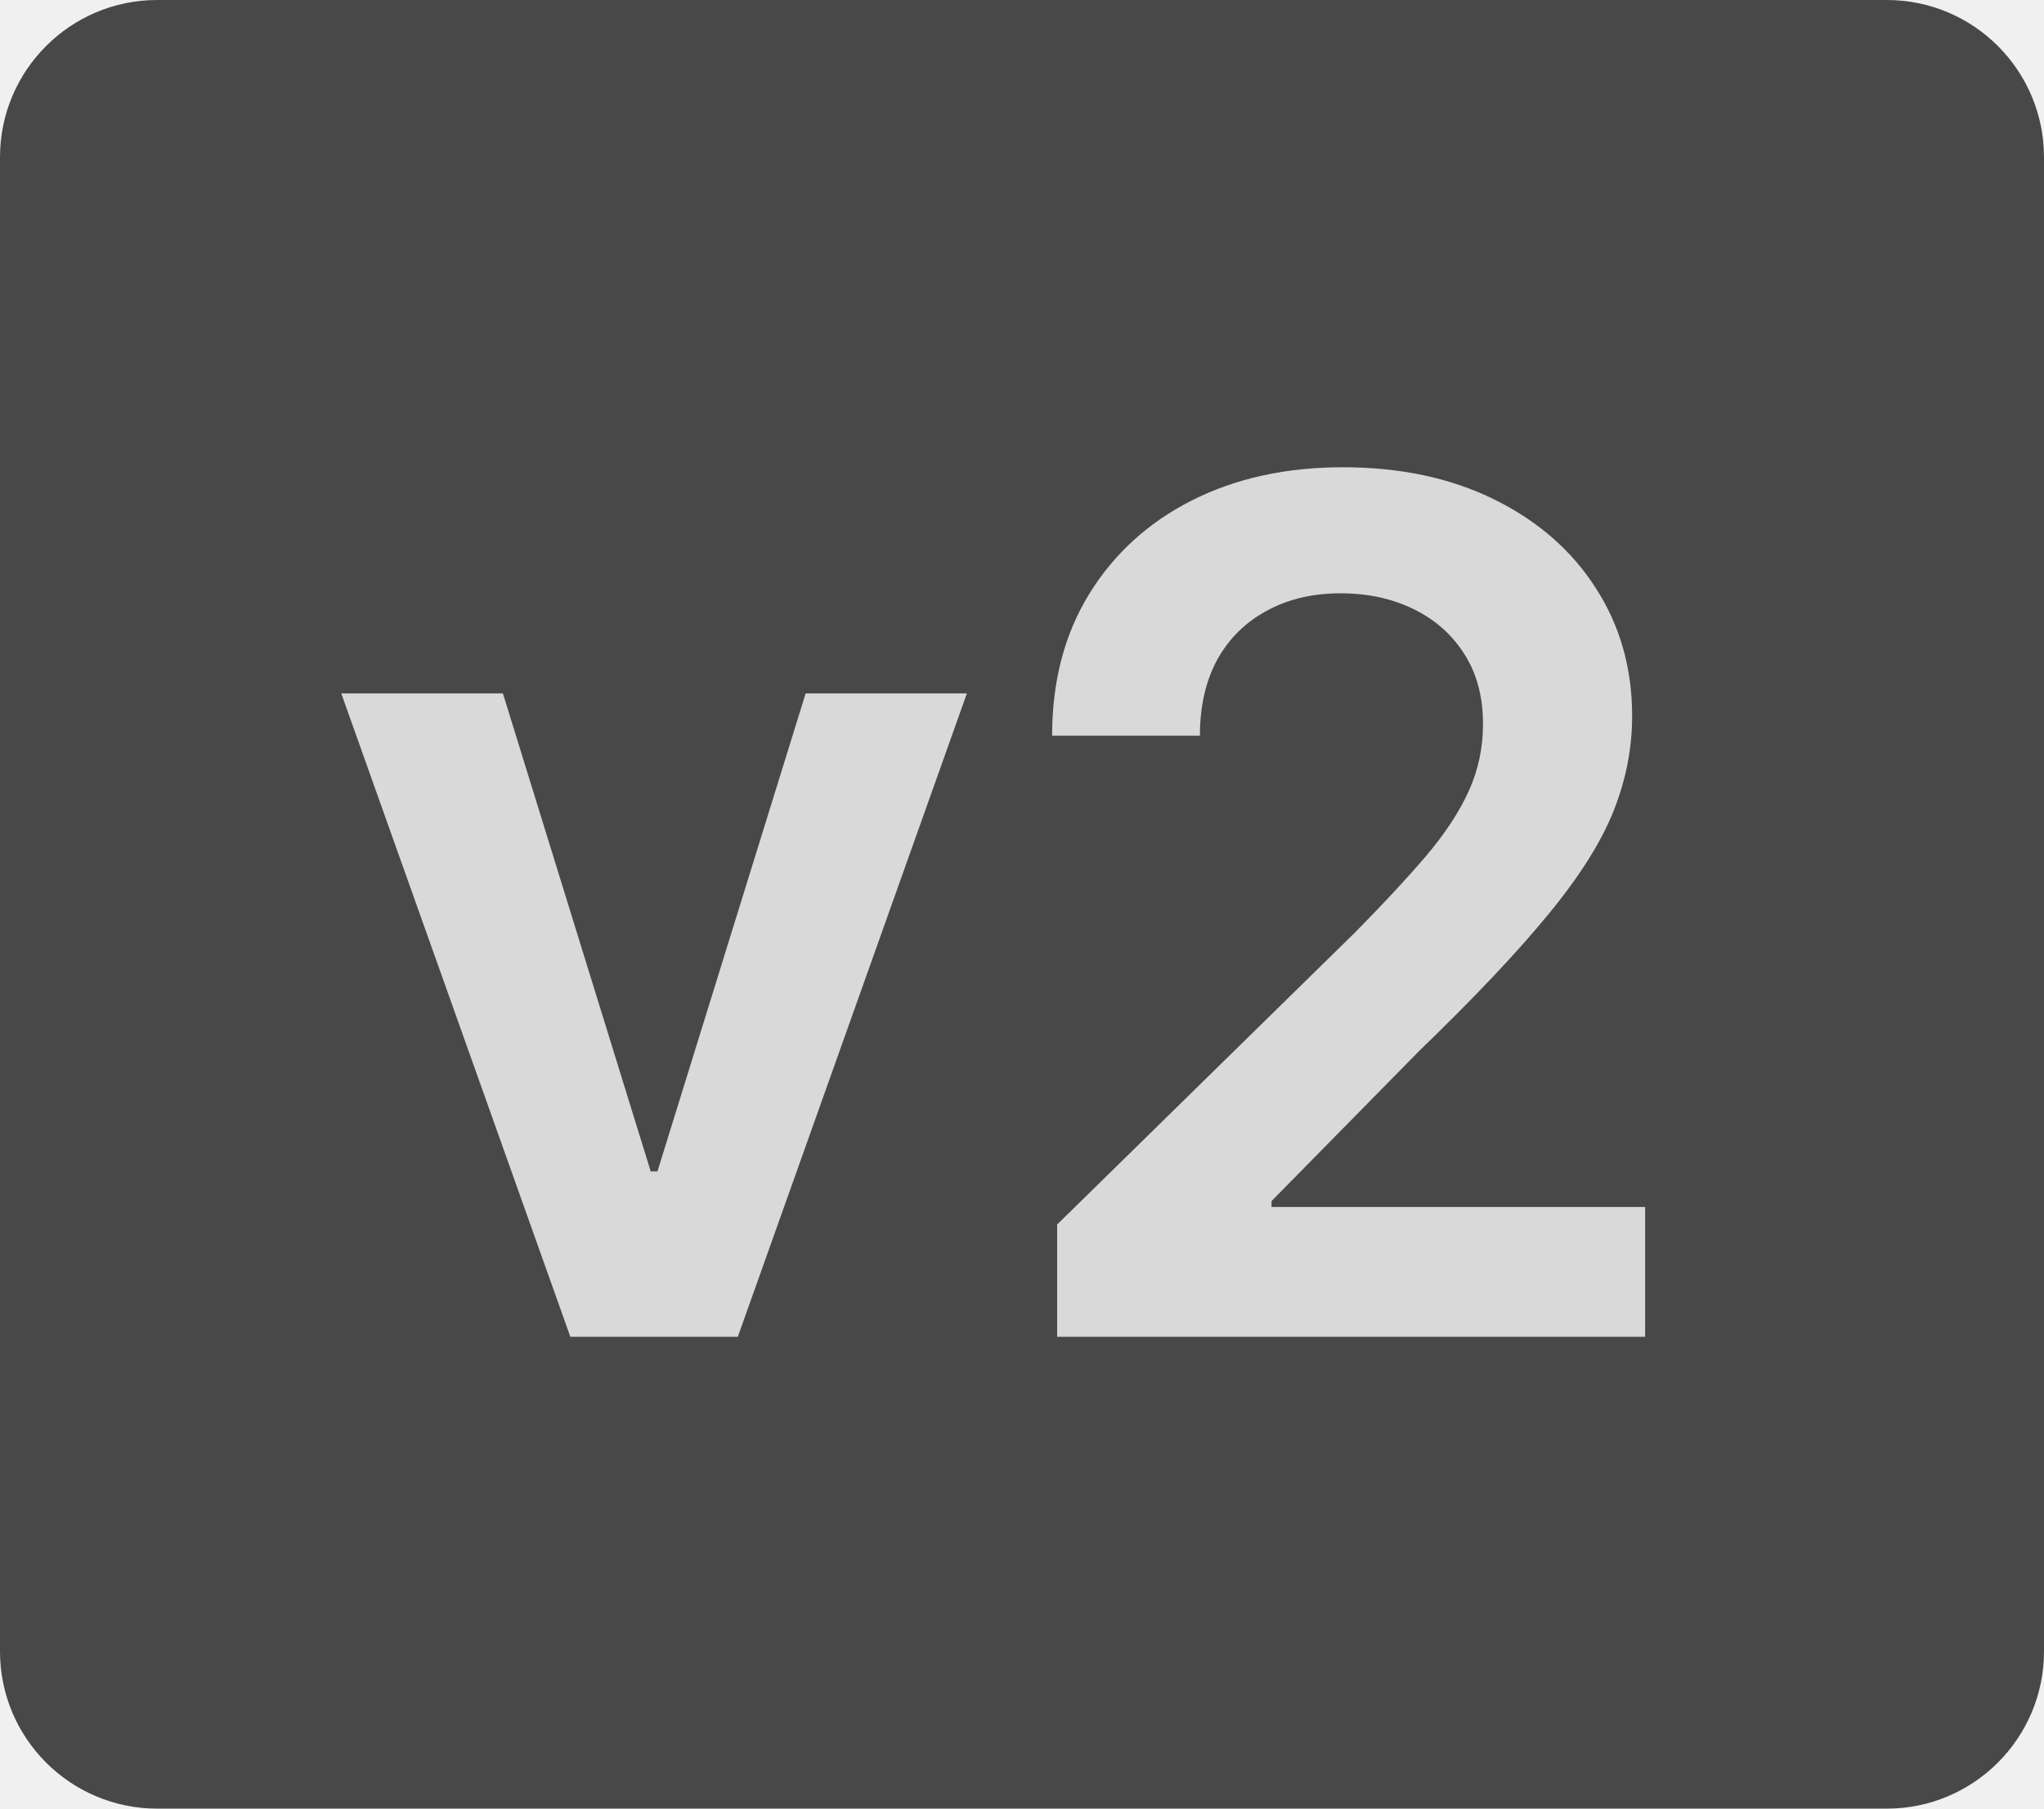
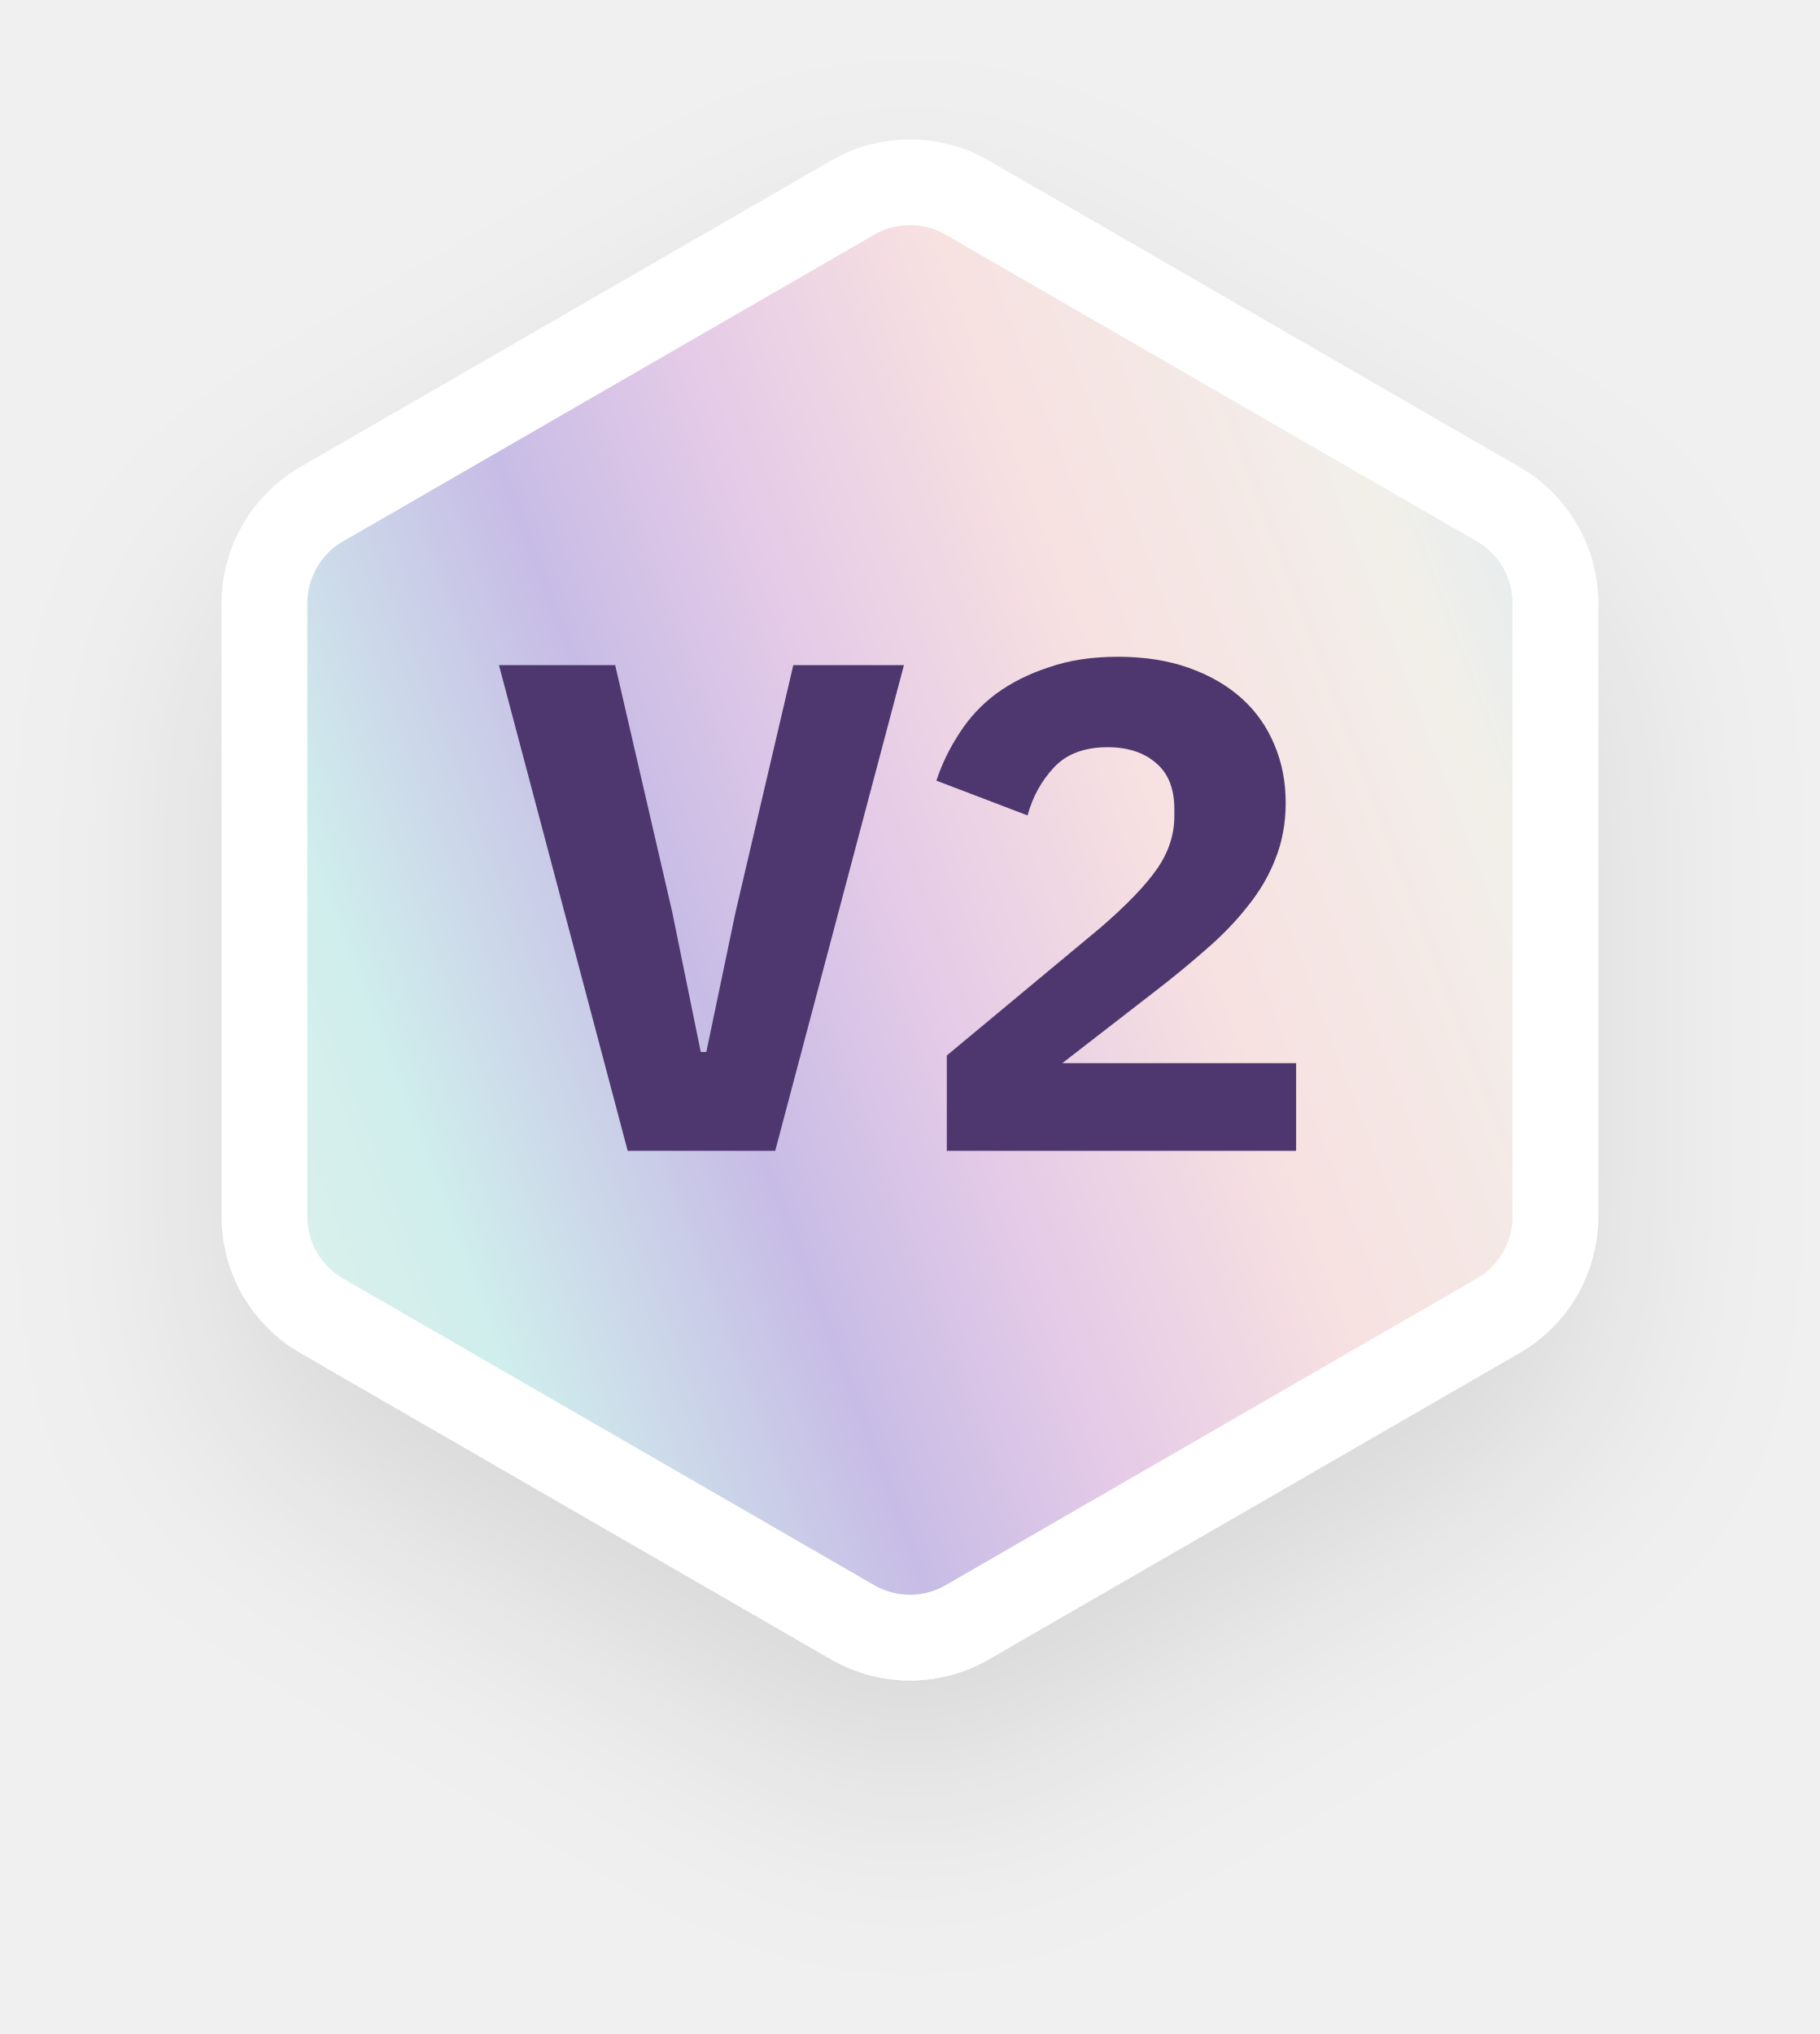
- <svg xmlns="http://www.w3.org/2000/svg" width="26" height="23" viewBox="0 0 26 23" fill="none">
-   <rect opacity="0.7" width="26" height="23" rx="2" fill="black" />
-   <path d="M12.299 8.818L9.385 17H7.255L4.341 8.818H6.397L8.277 14.896H8.363L10.248 8.818H12.299ZM13.447 17V15.572L17.234 11.86C17.596 11.494 17.898 11.169 18.14 10.885C18.381 10.601 18.562 10.326 18.683 10.059C18.804 9.793 18.864 9.509 18.864 9.207C18.864 8.863 18.786 8.568 18.63 8.323C18.474 8.074 18.259 7.882 17.985 7.748C17.712 7.613 17.401 7.545 17.053 7.545C16.695 7.545 16.38 7.62 16.11 7.769C15.841 7.914 15.631 8.122 15.482 8.392C15.336 8.662 15.263 8.983 15.263 9.356H13.383C13.383 8.664 13.541 8.062 13.857 7.55C14.173 7.039 14.608 6.643 15.162 6.363C15.72 6.082 16.359 5.942 17.08 5.942C17.811 5.942 18.454 6.078 19.008 6.352C19.562 6.625 19.992 7 20.297 7.476C20.606 7.952 20.761 8.495 20.761 9.106C20.761 9.514 20.683 9.915 20.526 10.31C20.37 10.704 20.095 11.141 19.701 11.62C19.31 12.099 18.761 12.68 18.055 13.362L16.174 15.274V15.349H20.926V17H13.447Z" fill="#D9D9D9" />
+ <svg xmlns="http://www.w3.org/2000/svg" width="34" height="38" viewBox="0 0 34 38" fill="none">
+   <g filter="url(#filter0_d_441_16217)">
+     <path d="M18.067 3.692C17.407 3.311 16.593 3.311 15.933 3.692L6.008 9.422C5.348 9.803 4.942 10.508 4.942 11.27L4.942 22.73C4.942 23.492 5.348 24.197 6.008 24.578L15.933 30.308C16.593 30.689 17.407 30.689 18.067 30.308L27.992 24.578C28.652 24.197 29.058 23.492 29.058 22.73V11.27C29.058 10.508 28.652 9.803 27.992 9.422L18.067 3.692Z" fill="url(#paint0_linear_441_16217)" fill-opacity="0.8" stroke="white" stroke-width="1.6" stroke-linecap="round" stroke-linejoin="round" />
+     <path d="M11.727 21.5L9.322 12.426H11.493L12.559 17.041L13.092 19.654H13.196L13.742 17.041L14.821 12.426H16.888L14.483 21.5H11.727ZM24.215 21.5H17.689V19.719L20.549 17.34C21.043 16.915 21.398 16.547 21.615 16.235C21.832 15.923 21.94 15.594 21.94 15.247V15.117C21.94 14.736 21.827 14.45 21.602 14.259C21.377 14.06 21.073 13.96 20.692 13.96C20.259 13.96 19.925 14.086 19.691 14.337C19.457 14.588 19.292 14.887 19.197 15.234L17.494 14.584C17.598 14.272 17.741 13.977 17.923 13.7C18.105 13.414 18.335 13.167 18.612 12.959C18.898 12.751 19.227 12.586 19.6 12.465C19.973 12.335 20.402 12.27 20.887 12.27C21.381 12.27 21.823 12.339 22.213 12.478C22.603 12.617 22.932 12.807 23.201 13.05C23.47 13.293 23.673 13.583 23.812 13.921C23.951 14.25 24.02 14.61 24.02 15C24.02 15.381 23.955 15.732 23.825 16.053C23.704 16.365 23.53 16.66 23.305 16.937C23.088 17.214 22.828 17.483 22.525 17.743C22.23 18.003 21.914 18.263 21.576 18.523L19.847 19.862H24.215V21.5Z" fill="#4D376E" />
+   </g>
+   <defs>
+     <filter id="filter0_d_441_16217" x="0" y="0.606" width="34" height="36.787" filterUnits="userSpaceOnUse" color-interpolation-filters="sRGB">
+       <feFlood flood-opacity="0" result="BackgroundImageFix" />
+       <feColorMatrix in="SourceAlpha" type="matrix" values="0 0 0 0 0 0 0 0 0 0 0 0 0 0 0 0 0 0 127 0" result="hardAlpha" />
+       <feOffset dy="2" />
+       <feGaussianBlur stdDeviation="2" />
+       <feComposite in2="hardAlpha" operator="out" />
+       <feColorMatrix type="matrix" values="0 0 0 0 0 0 0 0 0 0 0 0 0 0 0 0 0 0 0.1 0" />
+       <feBlend mode="normal" in2="BackgroundImageFix" result="effect1_dropShadow_441_16217" />
+       <feBlend mode="normal" in="SourceGraphic" in2="effect1_dropShadow_441_16217" result="shape" />
+     </filter>
+     <linearGradient id="paint0_linear_441_16217" x1="51.667" y1="13.208" x2="-5.243" y2="34.86" gradientUnits="userSpaceOnUse">
+       <stop stop-color="#F1C6DD" />
+       <stop offset="0.139" stop-color="#C1A4E8" />
+       <stop offset="0.239" stop-color="#B8E2FB" />
+       <stop offset="0.375" stop-color="#F2EFE8" />
+       <stop offset="0.478" stop-color="#F9DCDD" />
+       <stop offset="0.558" stop-color="#E1C1E5" />
+       <stop offset="0.624" stop-color="#BDAFE3" />
+       <stop offset="0.72" stop-color="#C7EDEB" />
+       <stop offset="0.83" stop-color="#E7F5EB" />
+       <stop offset="0.913" stop-color="#F2F0E7" />
+       <stop offset="1" stop-color="#DDC1E1" />
+     </linearGradient>
+   </defs>
</svg>
